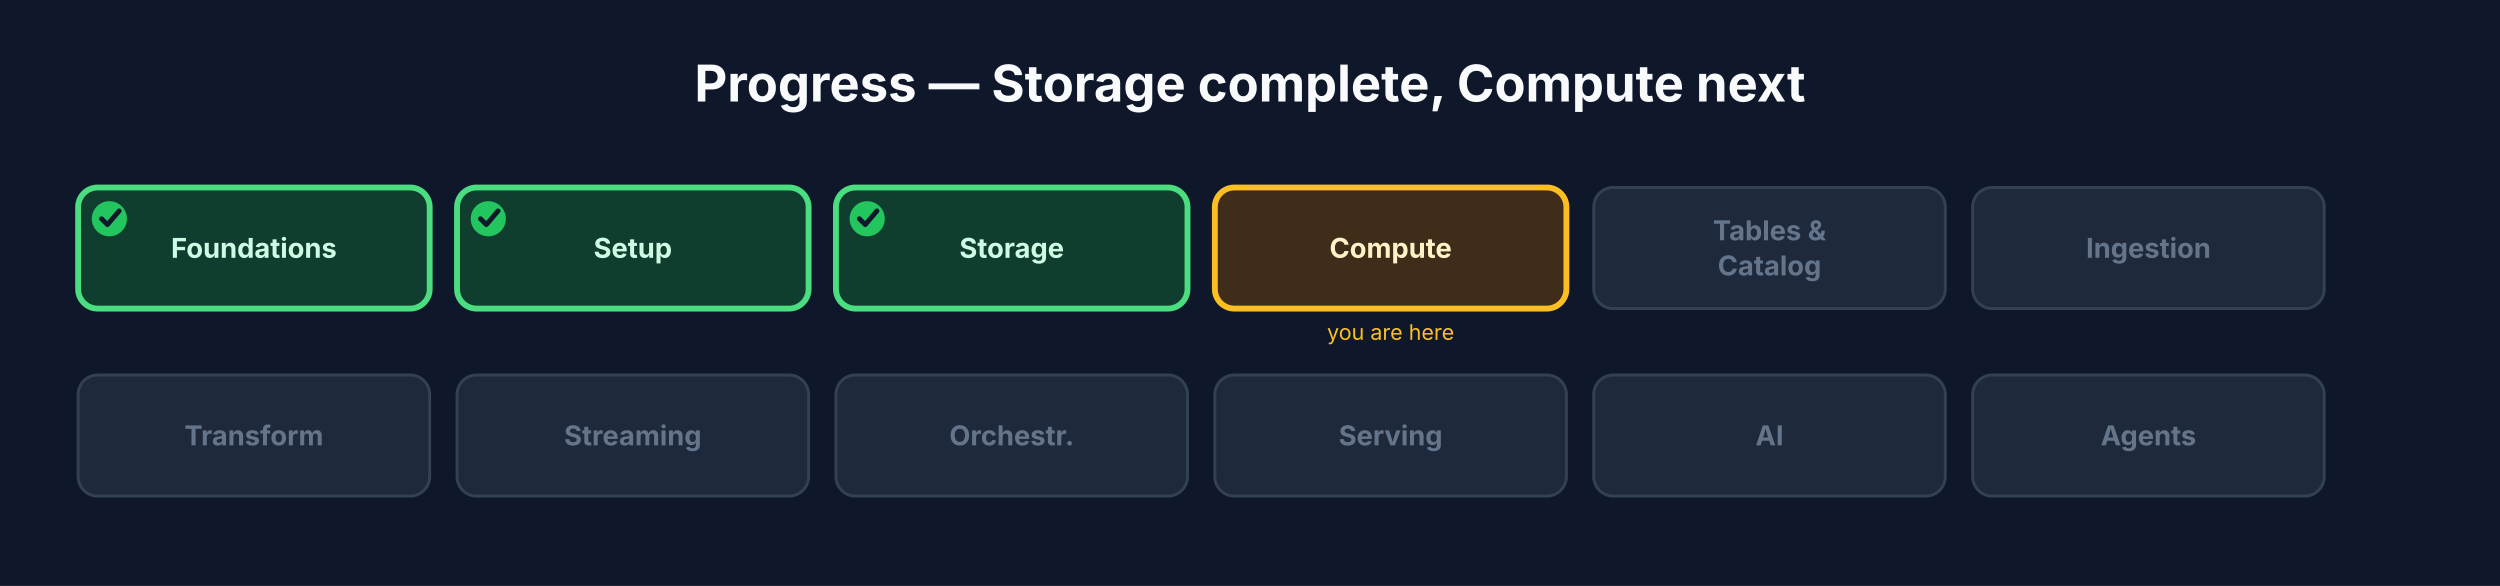
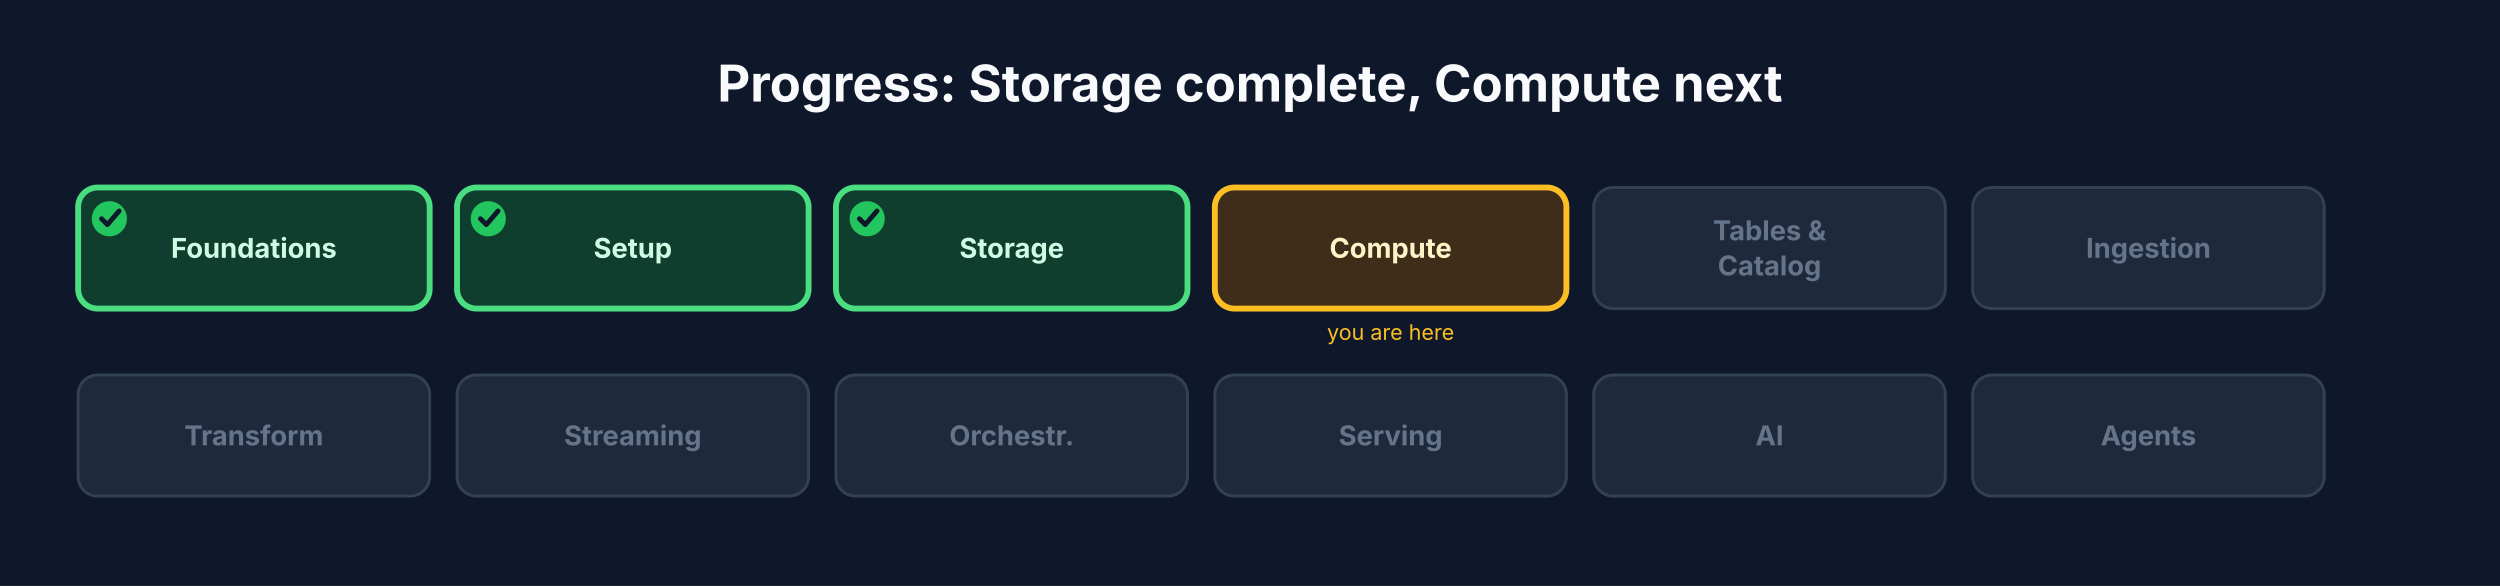
<svg xmlns="http://www.w3.org/2000/svg" viewBox="0 0 1280 300" font-family="Inter, Segoe UI, Helvetica, Arial, sans-serif">
  <rect width="1280" height="300" fill="#0f172a" />
-   <text x="640.0" y="52" fill="#f8fafc" font-size="26" font-weight="700" text-anchor="middle">Progress — Storage complete, Compute next</text>
+   <text x="640.0" y="52" fill="#f8fafc" font-size="26" font-weight="700" text-anchor="middle">Progress: Storage complete, Compute next</text>
  <rect x="40" y="96" width="180" height="62" rx="10" fill="#0f3d2e" stroke="#4ade80" stroke-width="3" />
  <text x="130.0" y="132.0" fill="#d1fae5" font-size="14" font-weight="700" text-anchor="middle">Foundations</text>
  <circle cx="56" cy="112" r="9" fill="#22c55e" />
  <path d="M52 112 l3 3 l6 -7" fill="none" stroke="#0f172a" stroke-width="2.5" stroke-linecap="round" stroke-linejoin="round" />
  <rect x="234" y="96" width="180" height="62" rx="10" fill="#0f3d2e" stroke="#4ade80" stroke-width="3" />
  <text x="324.0" y="132.0" fill="#d1fae5" font-size="14" font-weight="700" text-anchor="middle">Setup</text>
  <circle cx="250" cy="112" r="9" fill="#22c55e" />
  <path d="M246 112 l3 3 l6 -7" fill="none" stroke="#0f172a" stroke-width="2.5" stroke-linecap="round" stroke-linejoin="round" />
  <rect x="428" y="96" width="180" height="62" rx="10" fill="#0f3d2e" stroke="#4ade80" stroke-width="3" />
  <text x="518.0" y="132.0" fill="#d1fae5" font-size="14" font-weight="700" text-anchor="middle">Storage</text>
  <circle cx="444" cy="112" r="9" fill="#22c55e" />
  <path d="M440 112 l3 3 l6 -7" fill="none" stroke="#0f172a" stroke-width="2.5" stroke-linecap="round" stroke-linejoin="round" />
  <rect x="622" y="96" width="180" height="62" rx="10" fill="#3f2d1a" stroke="#fbbf24" stroke-width="3" />
  <text x="712.0" y="132.0" fill="#fef3c7" font-size="14" font-weight="700" text-anchor="middle">Compute</text>
  <text x="712.0" y="174" fill="#fbbf24" font-size="11" text-anchor="middle">you are here</text>
  <rect x="816" y="96" width="180" height="62" rx="10" fill="#1e293b" stroke="#334155" stroke-width="1.5" />
  <text x="906.0" y="123.0" fill="#64748b" font-size="14" font-weight="700" text-anchor="middle">Tables &amp;</text>
  <text x="906.0" y="141.0" fill="#64748b" font-size="14" font-weight="700" text-anchor="middle">Catalog</text>
  <rect x="1010" y="96" width="180" height="62" rx="10" fill="#1e293b" stroke="#334155" stroke-width="1.5" />
  <text x="1100.0" y="132.0" fill="#64748b" font-size="14" font-weight="700" text-anchor="middle">Ingestion</text>
  <rect x="40" y="192" width="180" height="62" rx="10" fill="#1e293b" stroke="#334155" stroke-width="1.5" />
  <text x="130.0" y="228.0" fill="#64748b" font-size="14" font-weight="700" text-anchor="middle">Transform</text>
  <rect x="234" y="192" width="180" height="62" rx="10" fill="#1e293b" stroke="#334155" stroke-width="1.5" />
  <text x="324.0" y="228.0" fill="#64748b" font-size="14" font-weight="700" text-anchor="middle">Streaming</text>
  <rect x="428" y="192" width="180" height="62" rx="10" fill="#1e293b" stroke="#334155" stroke-width="1.5" />
  <text x="518.0" y="228.0" fill="#64748b" font-size="14" font-weight="700" text-anchor="middle">Orchestr.</text>
  <rect x="622" y="192" width="180" height="62" rx="10" fill="#1e293b" stroke="#334155" stroke-width="1.5" />
  <text x="712.0" y="228.0" fill="#64748b" font-size="14" font-weight="700" text-anchor="middle">Serving</text>
  <rect x="816" y="192" width="180" height="62" rx="10" fill="#1e293b" stroke="#334155" stroke-width="1.5" />
  <text x="906.0" y="228.0" fill="#64748b" font-size="14" font-weight="700" text-anchor="middle">AI</text>
  <rect x="1010" y="192" width="180" height="62" rx="10" fill="#1e293b" stroke="#334155" stroke-width="1.5" />
  <text x="1100.0" y="228.0" fill="#64748b" font-size="14" font-weight="700" text-anchor="middle">Agents</text>
</svg>
